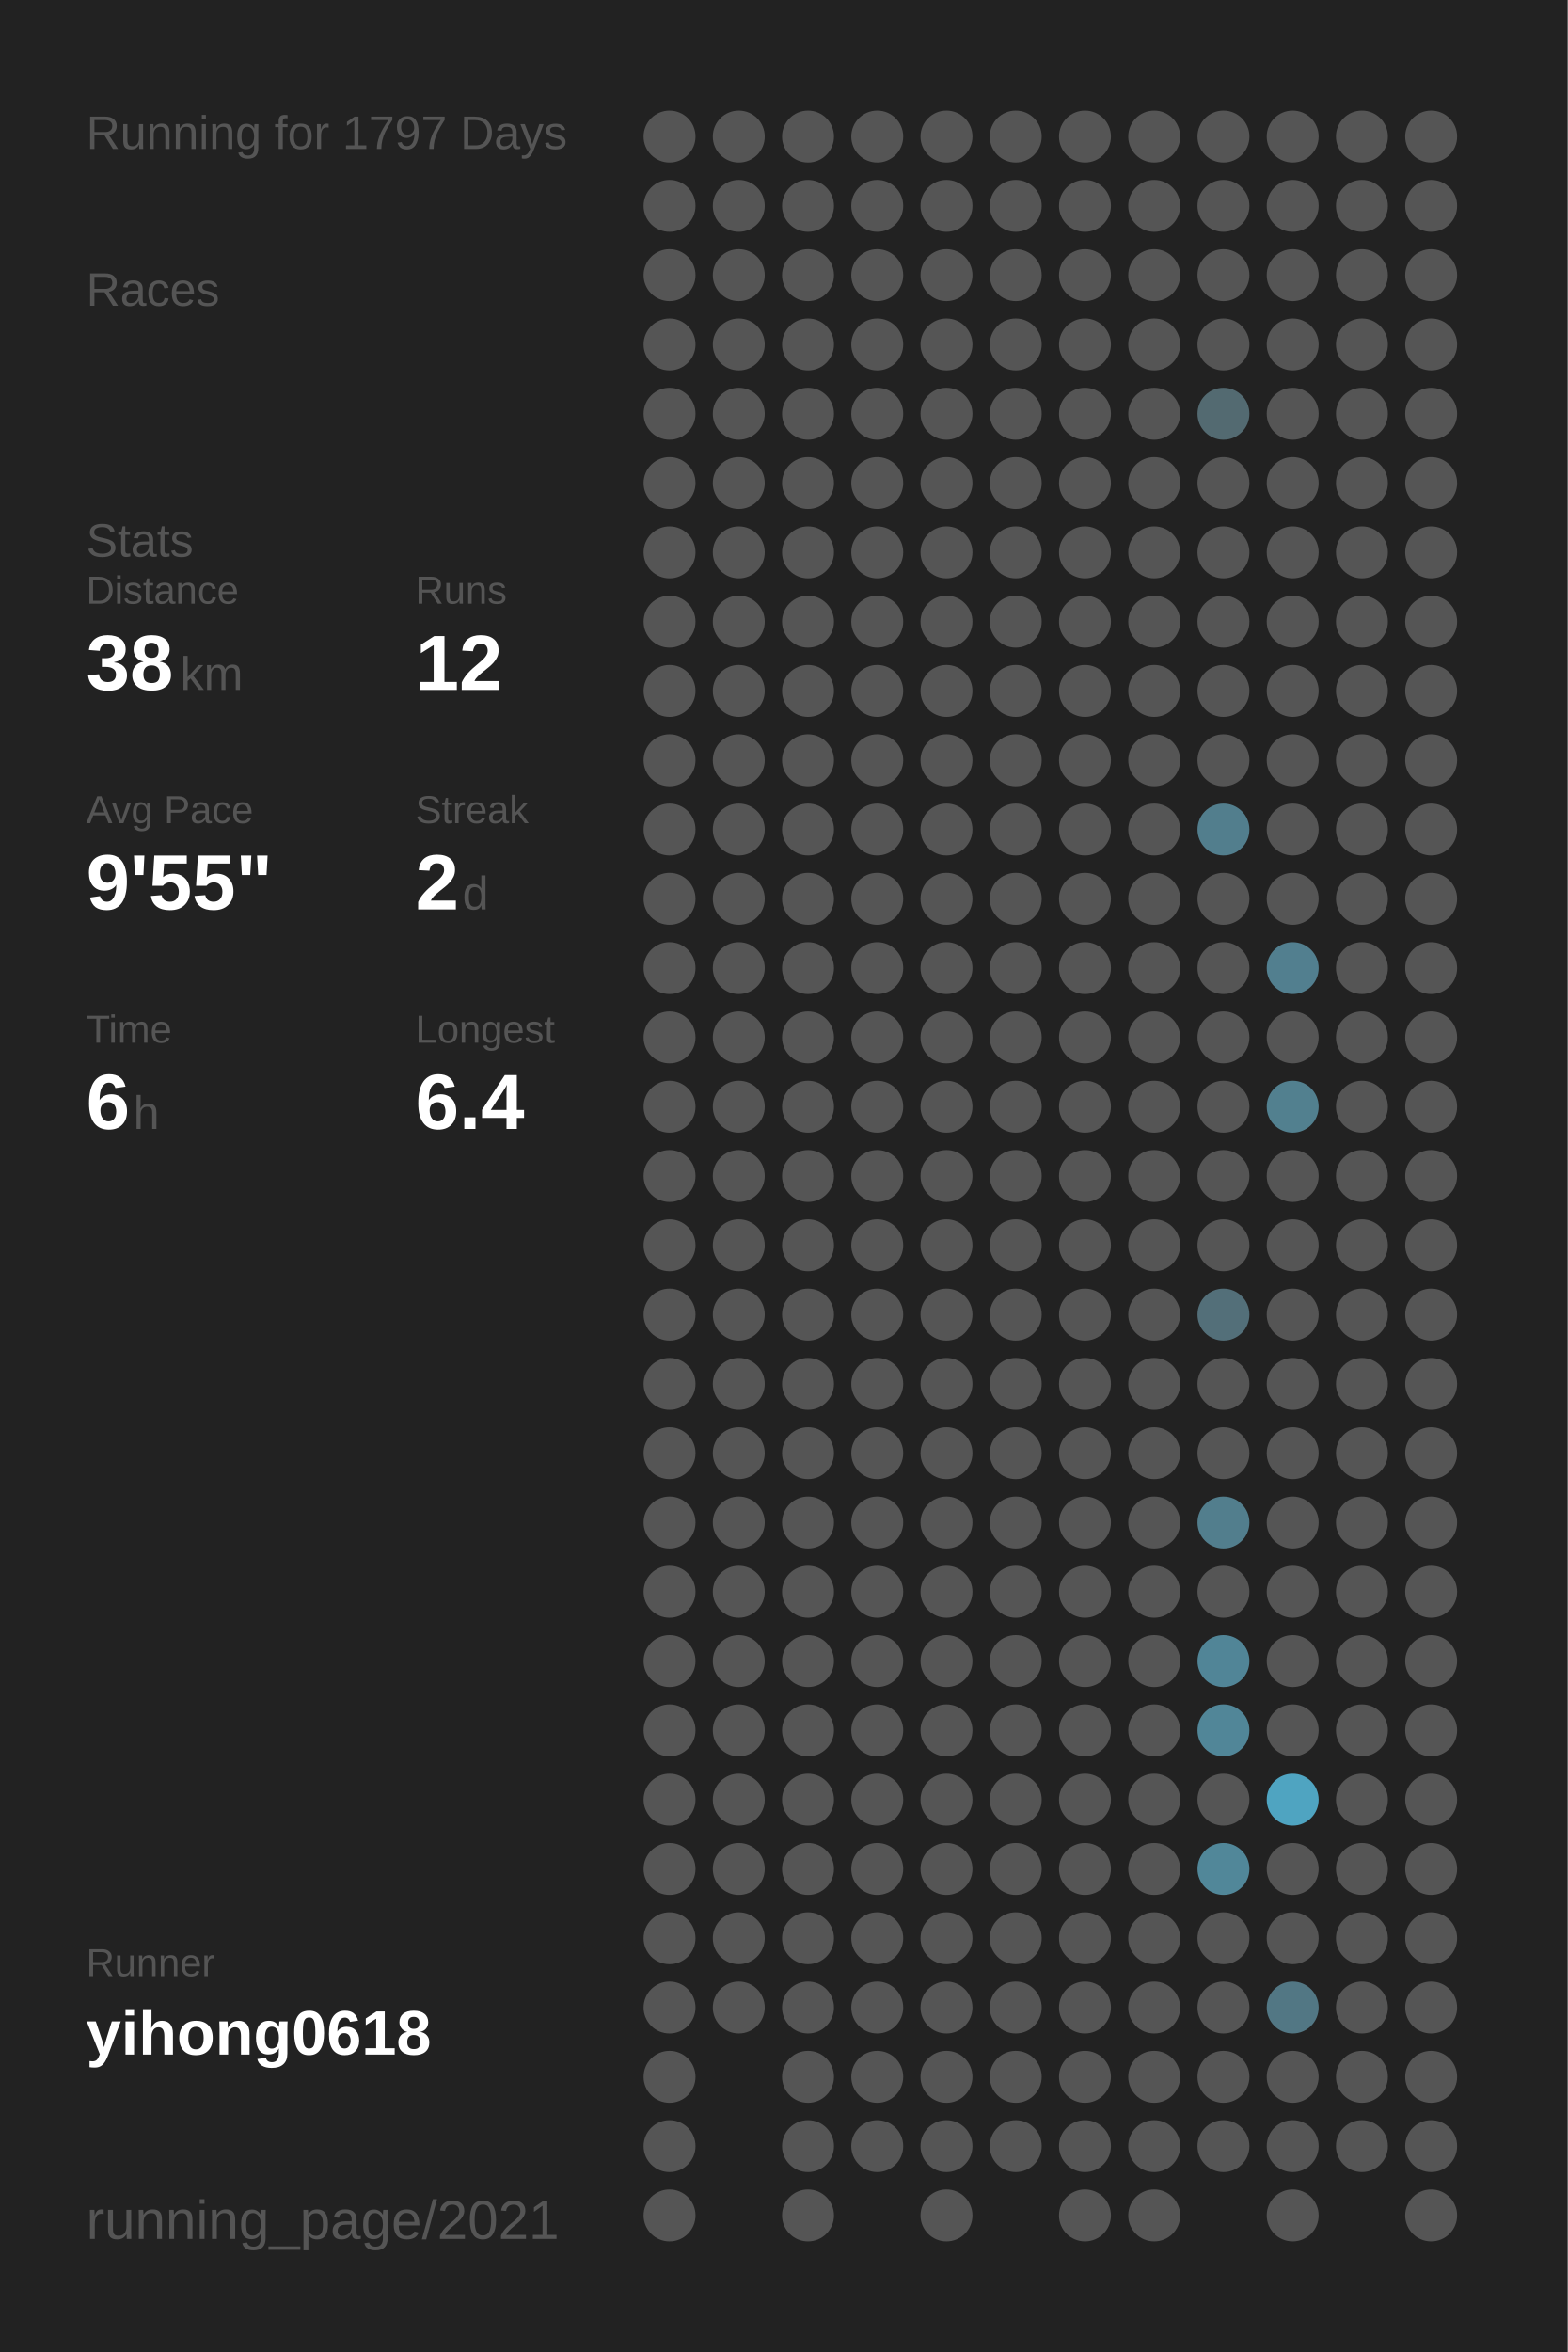
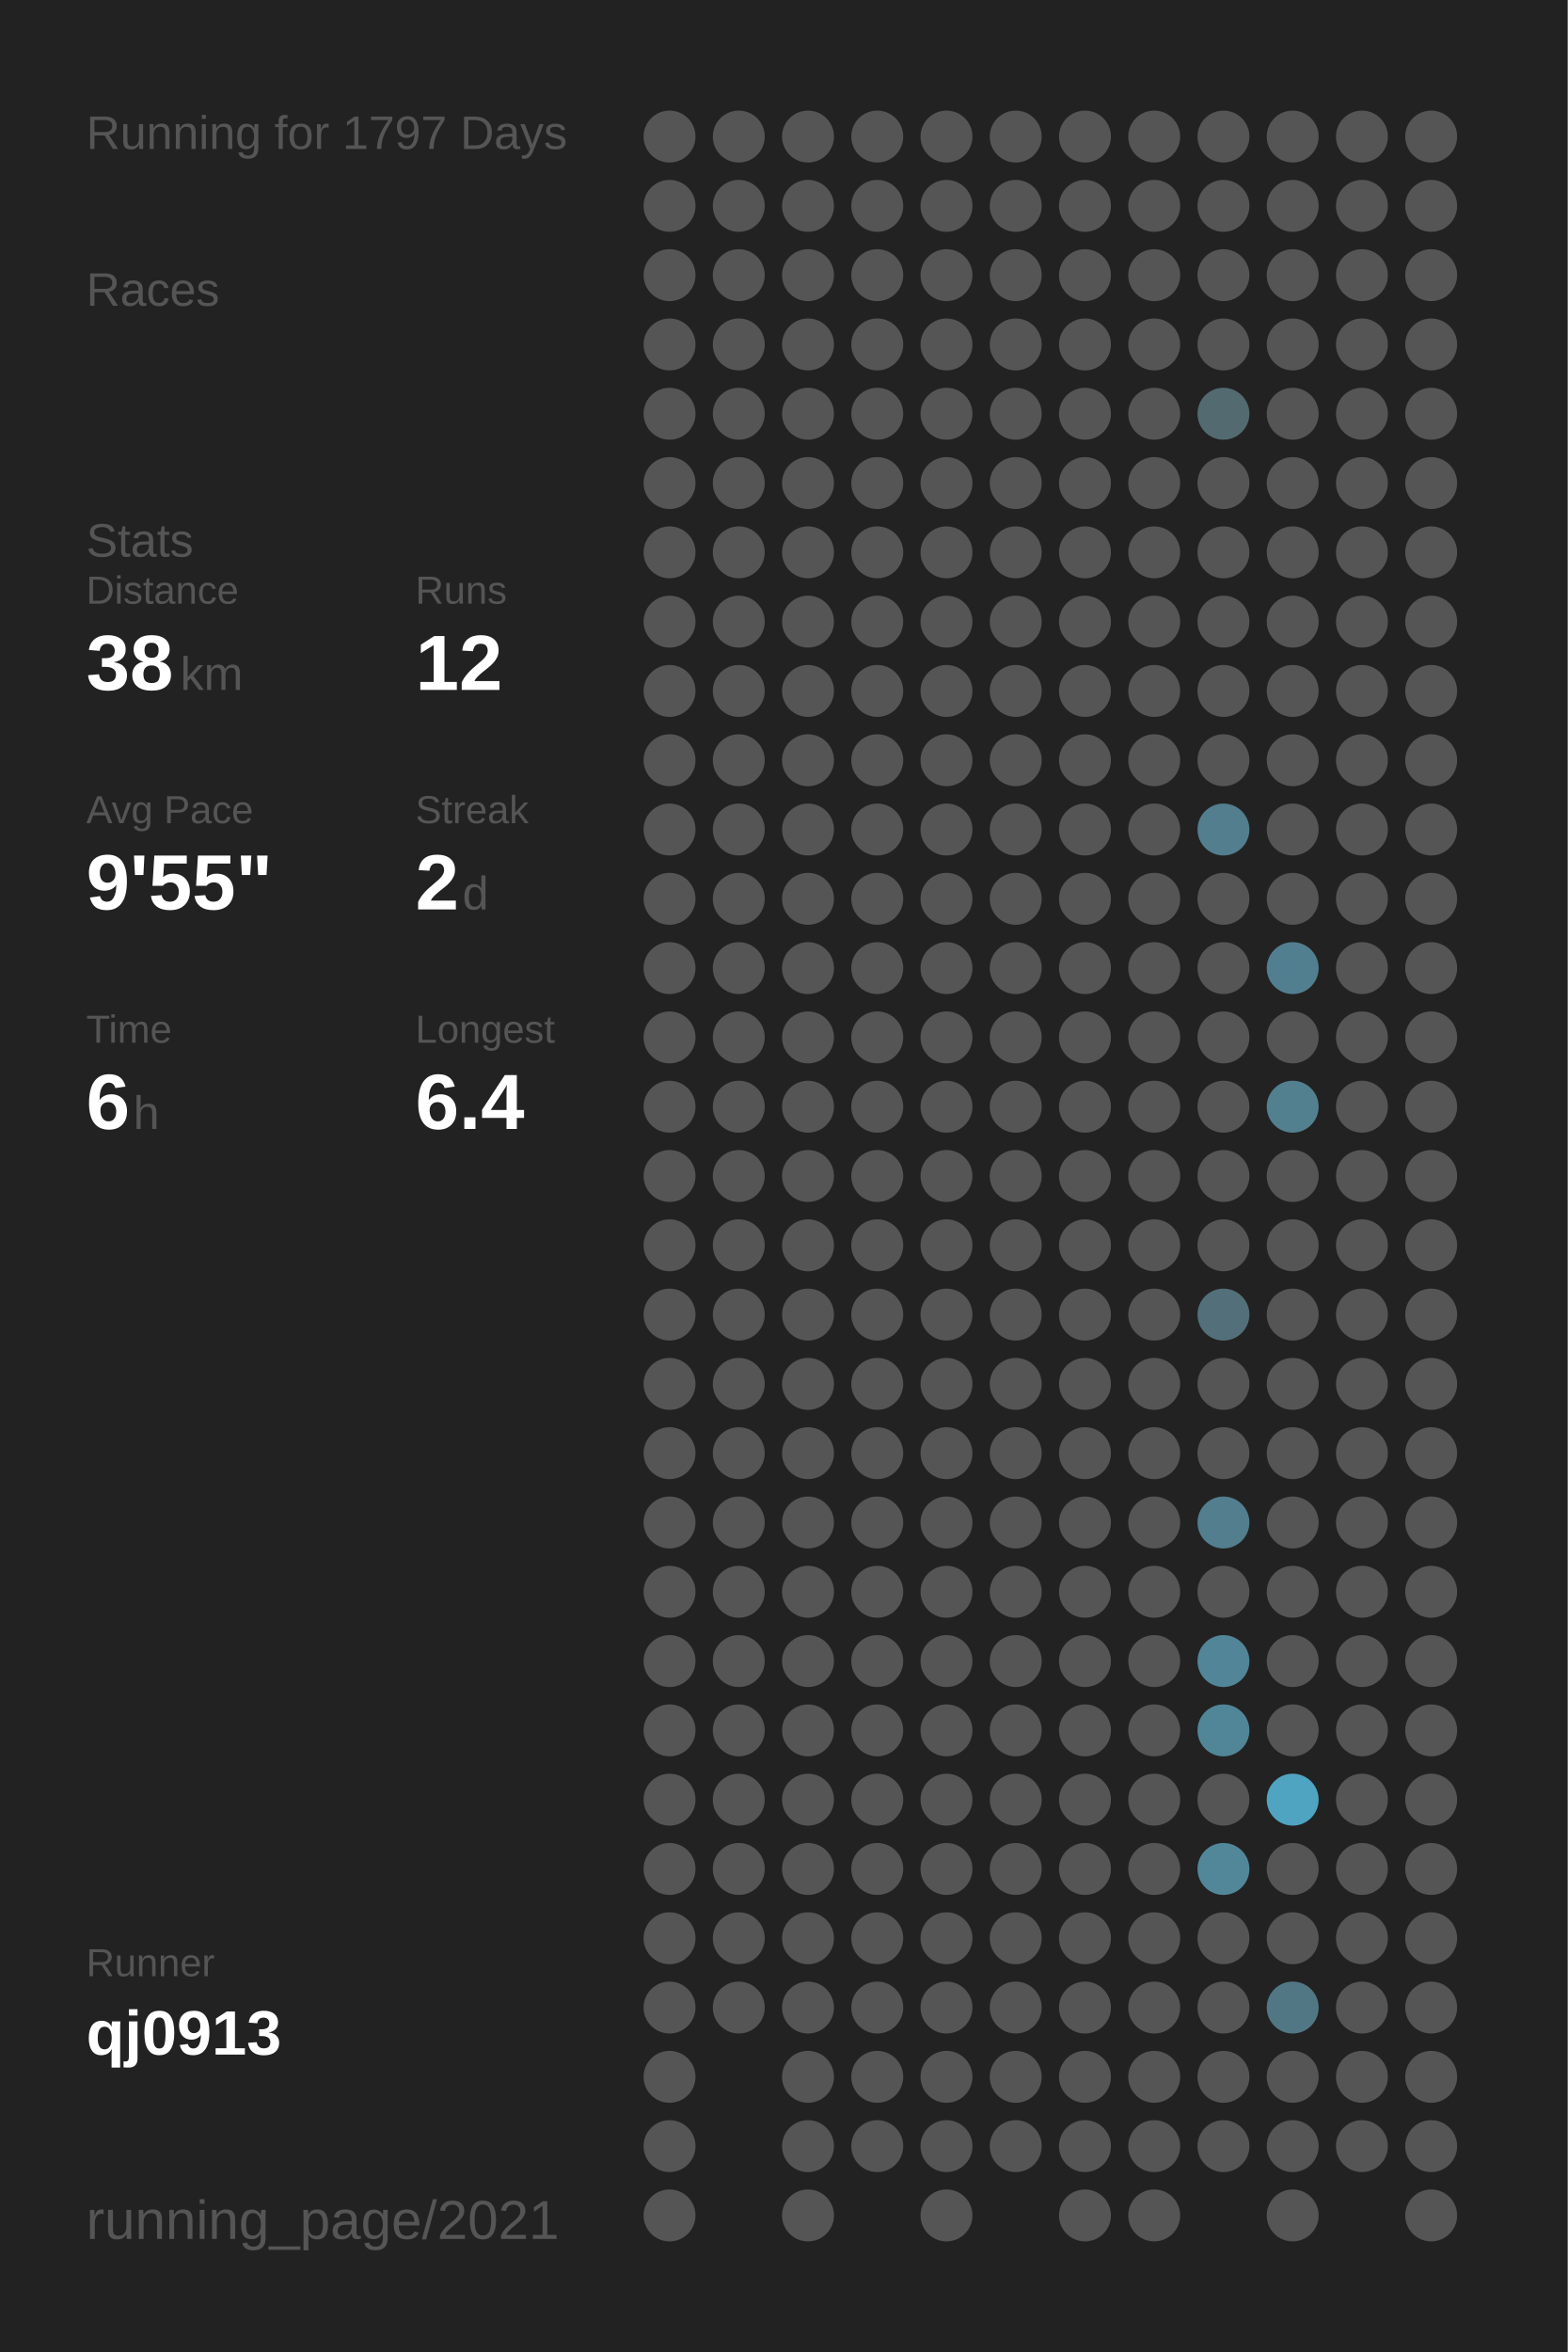
<svg xmlns="http://www.w3.org/2000/svg" baseProfile="full" height="300mm" version="1.1" viewBox="0,0,200,300" width="200mm">
  <defs />
  <rect fill="#222222" height="300" width="200" x="0" y="0" />
  <text fill="#555555" style="font-size:6px; font-family:Arial;" x="11" y="19">Running for 1797 Days</text>
  <text fill="#555555" style="font-size:6px; font-family:Arial;" x="11" y="39">Races</text>
  <text fill="#555555" style="font-size:6px; font-family:Arial;" x="11" y="71">Stats</text>
  <text fill="#555555" style="font-size:5px; font-family:Arial;" x="11" y="77">Distance</text>
  <text fill="#FFFFFF" style="font-size:10px; font-family:Arial; font-weight:bold;" x="11" y="88">38</text>
  <text fill="#555555" style="font-size:6px; font-family:Arial;" x="23" y="88">km</text>
  <text fill="#555555" style="font-size:5px; font-family:Arial;" x="53" y="77">Runs</text>
  <text fill="#FFFFFF" style="font-size:10px; font-family:Arial; font-weight:bold;" x="53" y="88">12</text>
  <text fill="#555555" style="font-size:5px; font-family:Arial;" x="11" y="105">Avg Pace</text>
  <text fill="#FFFFFF" style="font-size:10px; font-family:Arial; font-weight:bold;" x="11" y="116">9'55"</text>
  <text fill="#555555" style="font-size:5px; font-family:Arial;" x="53" y="105">Streak</text>
  <text fill="#FFFFFF" style="font-size:10px; font-family:Arial; font-weight:bold;" x="53" y="116">2</text>
  <text fill="#555555" style="font-size:6px; font-family:Arial;" x="59" y="116">d</text>
  <text fill="#555555" style="font-size:5px; font-family:Arial;" x="11" y="133">Time</text>
  <text fill="#FFFFFF" style="font-size:10px; font-family:Arial; font-weight:bold;" x="11" y="144">6</text>
  <text fill="#555555" style="font-size:6px; font-family:Arial;" x="17" y="144">h</text>
  <text fill="#555555" style="font-size:5px; font-family:Arial;" x="53" y="133">Longest</text>
  <text fill="#FFFFFF" style="font-size:10px; font-family:Arial; font-weight:bold;" x="53" y="144">6.4</text>
  <text fill="#555555" style="font-size:5px; font-family:Arial;" x="11" y="252.065">Runner</text>
-   <text fill="#FFFFFF" style="font-size:8px; font-family:Arial; font-weight:bold;" x="11" y="262.065">yihong0618</text>
+   <text fill="#FFFFFF" style="font-size:8px; font-family:Arial; font-weight:bold;" x="11" y="262.065">qj0913</text>
  <text fill="#555555" style="font-size:7px; font-family:Arial;" x="11" y="285.581">running_page/2021</text>
  <circle cx="85.417" cy="17.419" fill="#555555" r="3.312" />
  <circle cx="85.417" cy="26.258" fill="#555555" r="3.312" />
  <circle cx="85.417" cy="35.097" fill="#555555" r="3.312" />
  <circle cx="85.417" cy="43.935" fill="#555555" r="3.312" />
  <circle cx="85.417" cy="52.774" fill="#555555" r="3.312" />
  <circle cx="85.417" cy="61.613" fill="#555555" r="3.312" />
  <circle cx="85.417" cy="70.452" fill="#555555" r="3.312" />
  <circle cx="85.417" cy="79.29" fill="#555555" r="3.312" />
  <circle cx="85.417" cy="88.129" fill="#555555" r="3.312" />
  <circle cx="85.417" cy="96.968" fill="#555555" r="3.312" />
  <circle cx="85.417" cy="105.806" fill="#555555" r="3.312" />
  <circle cx="85.417" cy="114.645" fill="#555555" r="3.312" />
  <circle cx="85.417" cy="123.484" fill="#555555" r="3.312" />
  <circle cx="85.417" cy="132.323" fill="#555555" r="3.312" />
  <circle cx="85.417" cy="141.161" fill="#555555" r="3.312" />
  <circle cx="85.417" cy="150" fill="#555555" r="3.312" />
  <circle cx="85.417" cy="158.839" fill="#555555" r="3.312" />
  <circle cx="85.417" cy="167.677" fill="#555555" r="3.312" />
  <circle cx="85.417" cy="176.516" fill="#555555" r="3.312" />
  <circle cx="85.417" cy="185.355" fill="#555555" r="3.312" />
  <circle cx="85.417" cy="194.194" fill="#555555" r="3.312" />
  <circle cx="85.417" cy="203.032" fill="#555555" r="3.312" />
  <circle cx="85.417" cy="211.871" fill="#555555" r="3.312" />
  <circle cx="85.417" cy="220.71" fill="#555555" r="3.312" />
  <circle cx="85.417" cy="229.548" fill="#555555" r="3.312" />
  <circle cx="85.417" cy="238.387" fill="#555555" r="3.312" />
  <circle cx="85.417" cy="247.226" fill="#555555" r="3.312" />
  <circle cx="85.417" cy="256.065" fill="#555555" r="3.312" />
  <circle cx="85.417" cy="264.903" fill="#555555" r="3.312" />
  <circle cx="85.417" cy="273.742" fill="#555555" r="3.312" />
  <circle cx="85.417" cy="282.581" fill="#555555" r="3.312" />
  <circle cx="94.25" cy="17.419" fill="#555555" r="3.312" />
  <circle cx="94.25" cy="26.258" fill="#555555" r="3.312" />
  <circle cx="94.25" cy="35.097" fill="#555555" r="3.312" />
  <circle cx="94.25" cy="43.935" fill="#555555" r="3.312" />
  <circle cx="94.25" cy="52.774" fill="#555555" r="3.312" />
  <circle cx="94.25" cy="61.613" fill="#555555" r="3.312" />
  <circle cx="94.25" cy="70.452" fill="#555555" r="3.312" />
  <circle cx="94.25" cy="79.29" fill="#555555" r="3.312" />
  <circle cx="94.25" cy="88.129" fill="#555555" r="3.312" />
  <circle cx="94.25" cy="96.968" fill="#555555" r="3.312" />
  <circle cx="94.25" cy="105.806" fill="#555555" r="3.312" />
  <circle cx="94.25" cy="114.645" fill="#555555" r="3.312" />
  <circle cx="94.25" cy="123.484" fill="#555555" r="3.312" />
  <circle cx="94.25" cy="132.323" fill="#555555" r="3.312" />
  <circle cx="94.25" cy="141.161" fill="#555555" r="3.312" />
  <circle cx="94.25" cy="150" fill="#555555" r="3.312" />
  <circle cx="94.25" cy="158.839" fill="#555555" r="3.312" />
  <circle cx="94.25" cy="167.677" fill="#555555" r="3.312" />
  <circle cx="94.25" cy="176.516" fill="#555555" r="3.312" />
  <circle cx="94.25" cy="185.355" fill="#555555" r="3.312" />
  <circle cx="94.25" cy="194.194" fill="#555555" r="3.312" />
  <circle cx="94.25" cy="203.032" fill="#555555" r="3.312" />
  <circle cx="94.25" cy="211.871" fill="#555555" r="3.312" />
  <circle cx="94.25" cy="220.71" fill="#555555" r="3.312" />
  <circle cx="94.25" cy="229.548" fill="#555555" r="3.312" />
  <circle cx="94.25" cy="238.387" fill="#555555" r="3.312" />
  <circle cx="94.25" cy="247.226" fill="#555555" r="3.312" />
  <circle cx="94.25" cy="256.065" fill="#555555" r="3.312" />
  <circle cx="103.083" cy="17.419" fill="#555555" r="3.312" />
  <circle cx="103.083" cy="26.258" fill="#555555" r="3.312" />
  <circle cx="103.083" cy="35.097" fill="#555555" r="3.312" />
  <circle cx="103.083" cy="43.935" fill="#555555" r="3.312" />
  <circle cx="103.083" cy="52.774" fill="#555555" r="3.312" />
  <circle cx="103.083" cy="61.613" fill="#555555" r="3.312" />
  <circle cx="103.083" cy="70.452" fill="#555555" r="3.312" />
  <circle cx="103.083" cy="79.29" fill="#555555" r="3.312" />
  <circle cx="103.083" cy="88.129" fill="#555555" r="3.312" />
  <circle cx="103.083" cy="96.968" fill="#555555" r="3.312" />
  <circle cx="103.083" cy="105.806" fill="#555555" r="3.312" />
  <circle cx="103.083" cy="114.645" fill="#555555" r="3.312" />
  <circle cx="103.083" cy="123.484" fill="#555555" r="3.312" />
  <circle cx="103.083" cy="132.323" fill="#555555" r="3.312" />
  <circle cx="103.083" cy="141.161" fill="#555555" r="3.312" />
  <circle cx="103.083" cy="150" fill="#555555" r="3.312" />
  <circle cx="103.083" cy="158.839" fill="#555555" r="3.312" />
  <circle cx="103.083" cy="167.677" fill="#555555" r="3.312" />
  <circle cx="103.083" cy="176.516" fill="#555555" r="3.312" />
  <circle cx="103.083" cy="185.355" fill="#555555" r="3.312" />
  <circle cx="103.083" cy="194.194" fill="#555555" r="3.312" />
  <circle cx="103.083" cy="203.032" fill="#555555" r="3.312" />
  <circle cx="103.083" cy="211.871" fill="#555555" r="3.312" />
  <circle cx="103.083" cy="220.71" fill="#555555" r="3.312" />
  <circle cx="103.083" cy="229.548" fill="#555555" r="3.312" />
  <circle cx="103.083" cy="238.387" fill="#555555" r="3.312" />
  <circle cx="103.083" cy="247.226" fill="#555555" r="3.312" />
  <circle cx="103.083" cy="256.065" fill="#555555" r="3.312" />
  <circle cx="103.083" cy="264.903" fill="#555555" r="3.312" />
  <circle cx="103.083" cy="273.742" fill="#555555" r="3.312" />
  <circle cx="103.083" cy="282.581" fill="#555555" r="3.312" />
  <circle cx="111.917" cy="17.419" fill="#555555" r="3.312" />
  <circle cx="111.917" cy="26.258" fill="#555555" r="3.312" />
  <circle cx="111.917" cy="35.097" fill="#555555" r="3.312" />
  <circle cx="111.917" cy="43.935" fill="#555555" r="3.312" />
  <circle cx="111.917" cy="52.774" fill="#555555" r="3.312" />
  <circle cx="111.917" cy="61.613" fill="#555555" r="3.312" />
  <circle cx="111.917" cy="70.452" fill="#555555" r="3.312" />
  <circle cx="111.917" cy="79.29" fill="#555555" r="3.312" />
  <circle cx="111.917" cy="88.129" fill="#555555" r="3.312" />
  <circle cx="111.917" cy="96.968" fill="#555555" r="3.312" />
  <circle cx="111.917" cy="105.806" fill="#555555" r="3.312" />
  <circle cx="111.917" cy="114.645" fill="#555555" r="3.312" />
  <circle cx="111.917" cy="123.484" fill="#555555" r="3.312" />
  <circle cx="111.917" cy="132.323" fill="#555555" r="3.312" />
  <circle cx="111.917" cy="141.161" fill="#555555" r="3.312" />
  <circle cx="111.917" cy="150" fill="#555555" r="3.312" />
  <circle cx="111.917" cy="158.839" fill="#555555" r="3.312" />
  <circle cx="111.917" cy="167.677" fill="#555555" r="3.312" />
  <circle cx="111.917" cy="176.516" fill="#555555" r="3.312" />
  <circle cx="111.917" cy="185.355" fill="#555555" r="3.312" />
  <circle cx="111.917" cy="194.194" fill="#555555" r="3.312" />
  <circle cx="111.917" cy="203.032" fill="#555555" r="3.312" />
  <circle cx="111.917" cy="211.871" fill="#555555" r="3.312" />
  <circle cx="111.917" cy="220.71" fill="#555555" r="3.312" />
  <circle cx="111.917" cy="229.548" fill="#555555" r="3.312" />
  <circle cx="111.917" cy="238.387" fill="#555555" r="3.312" />
  <circle cx="111.917" cy="247.226" fill="#555555" r="3.312" />
  <circle cx="111.917" cy="256.065" fill="#555555" r="3.312" />
  <circle cx="111.917" cy="264.903" fill="#555555" r="3.312" />
  <circle cx="111.917" cy="273.742" fill="#555555" r="3.312" />
  <circle cx="120.75" cy="17.419" fill="#555555" r="3.312" />
  <circle cx="120.75" cy="26.258" fill="#555555" r="3.312" />
  <circle cx="120.75" cy="35.097" fill="#555555" r="3.312" />
  <circle cx="120.75" cy="43.935" fill="#555555" r="3.312" />
  <circle cx="120.75" cy="52.774" fill="#555555" r="3.312" />
  <circle cx="120.75" cy="61.613" fill="#555555" r="3.312" />
  <circle cx="120.75" cy="70.452" fill="#555555" r="3.312" />
  <circle cx="120.75" cy="79.29" fill="#555555" r="3.312" />
  <circle cx="120.75" cy="88.129" fill="#555555" r="3.312" />
  <circle cx="120.75" cy="96.968" fill="#555555" r="3.312" />
  <circle cx="120.75" cy="105.806" fill="#555555" r="3.312" />
  <circle cx="120.75" cy="114.645" fill="#555555" r="3.312" />
  <circle cx="120.75" cy="123.484" fill="#555555" r="3.312" />
  <circle cx="120.75" cy="132.323" fill="#555555" r="3.312" />
  <circle cx="120.75" cy="141.161" fill="#555555" r="3.312" />
  <circle cx="120.75" cy="150" fill="#555555" r="3.312" />
  <circle cx="120.75" cy="158.839" fill="#555555" r="3.312" />
  <circle cx="120.75" cy="167.677" fill="#555555" r="3.312" />
  <circle cx="120.75" cy="176.516" fill="#555555" r="3.312" />
  <circle cx="120.75" cy="185.355" fill="#555555" r="3.312" />
  <circle cx="120.75" cy="194.194" fill="#555555" r="3.312" />
  <circle cx="120.75" cy="203.032" fill="#555555" r="3.312" />
  <circle cx="120.75" cy="211.871" fill="#555555" r="3.312" />
  <circle cx="120.75" cy="220.71" fill="#555555" r="3.312" />
  <circle cx="120.75" cy="229.548" fill="#555555" r="3.312" />
  <circle cx="120.75" cy="238.387" fill="#555555" r="3.312" />
  <circle cx="120.75" cy="247.226" fill="#555555" r="3.312" />
  <circle cx="120.75" cy="256.065" fill="#555555" r="3.312" />
  <circle cx="120.75" cy="264.903" fill="#555555" r="3.312" />
  <circle cx="120.75" cy="273.742" fill="#555555" r="3.312" />
  <circle cx="120.75" cy="282.581" fill="#555555" r="3.312" />
  <circle cx="129.583" cy="17.419" fill="#555555" r="3.312" />
  <circle cx="129.583" cy="26.258" fill="#555555" r="3.312" />
  <circle cx="129.583" cy="35.097" fill="#555555" r="3.312" />
  <circle cx="129.583" cy="43.935" fill="#555555" r="3.312" />
  <circle cx="129.583" cy="52.774" fill="#555555" r="3.312" />
  <circle cx="129.583" cy="61.613" fill="#555555" r="3.312" />
  <circle cx="129.583" cy="70.452" fill="#555555" r="3.312" />
  <circle cx="129.583" cy="79.29" fill="#555555" r="3.312" />
  <circle cx="129.583" cy="88.129" fill="#555555" r="3.312" />
  <circle cx="129.583" cy="96.968" fill="#555555" r="3.312" />
  <circle cx="129.583" cy="105.806" fill="#555555" r="3.312" />
  <circle cx="129.583" cy="114.645" fill="#555555" r="3.312" />
  <circle cx="129.583" cy="123.484" fill="#555555" r="3.312" />
  <circle cx="129.583" cy="132.323" fill="#555555" r="3.312" />
  <circle cx="129.583" cy="141.161" fill="#555555" r="3.312" />
  <circle cx="129.583" cy="150" fill="#555555" r="3.312" />
  <circle cx="129.583" cy="158.839" fill="#555555" r="3.312" />
  <circle cx="129.583" cy="167.677" fill="#555555" r="3.312" />
  <circle cx="129.583" cy="176.516" fill="#555555" r="3.312" />
  <circle cx="129.583" cy="185.355" fill="#555555" r="3.312" />
  <circle cx="129.583" cy="194.194" fill="#555555" r="3.312" />
  <circle cx="129.583" cy="203.032" fill="#555555" r="3.312" />
  <circle cx="129.583" cy="211.871" fill="#555555" r="3.312" />
  <circle cx="129.583" cy="220.71" fill="#555555" r="3.312" />
  <circle cx="129.583" cy="229.548" fill="#555555" r="3.312" />
  <circle cx="129.583" cy="238.387" fill="#555555" r="3.312" />
  <circle cx="129.583" cy="247.226" fill="#555555" r="3.312" />
  <circle cx="129.583" cy="256.065" fill="#555555" r="3.312" />
  <circle cx="129.583" cy="264.903" fill="#555555" r="3.312" />
  <circle cx="129.583" cy="273.742" fill="#555555" r="3.312" />
  <circle cx="138.417" cy="17.419" fill="#555555" r="3.312" />
  <circle cx="138.417" cy="26.258" fill="#555555" r="3.312" />
  <circle cx="138.417" cy="35.097" fill="#555555" r="3.312" />
  <circle cx="138.417" cy="43.935" fill="#555555" r="3.312" />
  <circle cx="138.417" cy="52.774" fill="#555555" r="3.312" />
  <circle cx="138.417" cy="61.613" fill="#555555" r="3.312" />
  <circle cx="138.417" cy="70.452" fill="#555555" r="3.312" />
  <circle cx="138.417" cy="79.29" fill="#555555" r="3.312" />
  <circle cx="138.417" cy="88.129" fill="#555555" r="3.312" />
  <circle cx="138.417" cy="96.968" fill="#555555" r="3.312" />
  <circle cx="138.417" cy="105.806" fill="#555555" r="3.312" />
  <circle cx="138.417" cy="114.645" fill="#555555" r="3.312" />
  <circle cx="138.417" cy="123.484" fill="#555555" r="3.312" />
  <circle cx="138.417" cy="132.323" fill="#555555" r="3.312" />
  <circle cx="138.417" cy="141.161" fill="#555555" r="3.312" />
  <circle cx="138.417" cy="150" fill="#555555" r="3.312" />
  <circle cx="138.417" cy="158.839" fill="#555555" r="3.312" />
  <circle cx="138.417" cy="167.677" fill="#555555" r="3.312" />
  <circle cx="138.417" cy="176.516" fill="#555555" r="3.312" />
  <circle cx="138.417" cy="185.355" fill="#555555" r="3.312" />
  <circle cx="138.417" cy="194.194" fill="#555555" r="3.312" />
  <circle cx="138.417" cy="203.032" fill="#555555" r="3.312" />
  <circle cx="138.417" cy="211.871" fill="#555555" r="3.312" />
  <circle cx="138.417" cy="220.71" fill="#555555" r="3.312" />
  <circle cx="138.417" cy="229.548" fill="#555555" r="3.312" />
  <circle cx="138.417" cy="238.387" fill="#555555" r="3.312" />
  <circle cx="138.417" cy="247.226" fill="#555555" r="3.312" />
  <circle cx="138.417" cy="256.065" fill="#555555" r="3.312" />
  <circle cx="138.417" cy="264.903" fill="#555555" r="3.312" />
  <circle cx="138.417" cy="273.742" fill="#555555" r="3.312" />
  <circle cx="138.417" cy="282.581" fill="#555555" r="3.312" />
  <circle cx="147.25" cy="17.419" fill="#555555" r="3.312" />
  <circle cx="147.25" cy="26.258" fill="#555555" r="3.312" />
  <circle cx="147.25" cy="35.097" fill="#555555" r="3.312" />
  <circle cx="147.25" cy="43.935" fill="#555555" r="3.312" />
  <circle cx="147.25" cy="52.774" fill="#555555" r="3.312" />
  <circle cx="147.25" cy="61.613" fill="#555555" r="3.312" />
  <circle cx="147.25" cy="70.452" fill="#555555" r="3.312" />
  <circle cx="147.25" cy="79.29" fill="#555555" r="3.312" />
  <circle cx="147.25" cy="88.129" fill="#555555" r="3.312" />
  <circle cx="147.25" cy="96.968" fill="#555555" r="3.312" />
  <circle cx="147.25" cy="105.806" fill="#555555" r="3.312" />
  <circle cx="147.25" cy="114.645" fill="#555555" r="3.312" />
  <circle cx="147.25" cy="123.484" fill="#555555" r="3.312" />
  <circle cx="147.25" cy="132.323" fill="#555555" r="3.312" />
  <circle cx="147.25" cy="141.161" fill="#555555" r="3.312" />
  <circle cx="147.25" cy="150" fill="#555555" r="3.312" />
  <circle cx="147.25" cy="158.839" fill="#555555" r="3.312" />
  <circle cx="147.25" cy="167.677" fill="#555555" r="3.312" />
  <circle cx="147.25" cy="176.516" fill="#555555" r="3.312" />
  <circle cx="147.25" cy="185.355" fill="#555555" r="3.312" />
  <circle cx="147.25" cy="194.194" fill="#555555" r="3.312" />
  <circle cx="147.25" cy="203.032" fill="#555555" r="3.312" />
  <circle cx="147.25" cy="211.871" fill="#555555" r="3.312" />
  <circle cx="147.25" cy="220.71" fill="#555555" r="3.312" />
  <circle cx="147.25" cy="229.548" fill="#555555" r="3.312" />
  <circle cx="147.25" cy="238.387" fill="#555555" r="3.312" />
  <circle cx="147.25" cy="247.226" fill="#555555" r="3.312" />
  <circle cx="147.25" cy="256.065" fill="#555555" r="3.312" />
  <circle cx="147.25" cy="264.903" fill="#555555" r="3.312" />
  <circle cx="147.25" cy="273.742" fill="#555555" r="3.312" />
  <circle cx="147.25" cy="282.581" fill="#555555" r="3.312" />
  <circle cx="156.083" cy="17.419" fill="#555555" r="3.312" />
  <circle cx="156.083" cy="26.258" fill="#555555" r="3.312" />
  <circle cx="156.083" cy="35.097" fill="#555555" r="3.312" />
  <circle cx="156.083" cy="43.935" fill="#555555" r="3.312" />
  <circle cx="156.083" cy="52.774" fill="#536a71" r="3.312" />
  <circle cx="156.083" cy="61.613" fill="#555555" r="3.312" />
  <circle cx="156.083" cy="70.452" fill="#555555" r="3.312" />
  <circle cx="156.083" cy="79.29" fill="#555555" r="3.312" />
  <circle cx="156.083" cy="88.129" fill="#555555" r="3.312" />
  <circle cx="156.083" cy="96.968" fill="#555555" r="3.312" />
  <circle cx="156.083" cy="105.806" fill="#527e8d" r="3.312" />
  <circle cx="156.083" cy="114.645" fill="#555555" r="3.312" />
  <circle cx="156.083" cy="123.484" fill="#555555" r="3.312" />
  <circle cx="156.083" cy="132.323" fill="#555555" r="3.312" />
  <circle cx="156.083" cy="141.161" fill="#555555" r="3.312" />
  <circle cx="156.083" cy="150" fill="#555555" r="3.312" />
  <circle cx="156.083" cy="158.839" fill="#555555" r="3.312" />
  <circle cx="156.083" cy="167.677" fill="#536f79" r="3.312" />
  <circle cx="156.083" cy="176.516" fill="#555555" r="3.312" />
  <circle cx="156.083" cy="185.355" fill="#555555" r="3.312" />
  <circle cx="156.083" cy="194.194" fill="#527e8d" r="3.312" />
  <circle cx="156.083" cy="203.032" fill="#555555" r="3.312" />
  <circle cx="156.083" cy="211.871" fill="#518597" r="3.312" />
  <circle cx="156.083" cy="220.71" fill="#518698" r="3.312" />
  <circle cx="156.083" cy="229.548" fill="#555555" r="3.312" />
  <circle cx="156.083" cy="238.387" fill="#518799" r="3.312" />
  <circle cx="156.083" cy="247.226" fill="#555555" r="3.312" />
  <circle cx="156.083" cy="256.065" fill="#555555" r="3.312" />
  <circle cx="156.083" cy="264.903" fill="#555555" r="3.312" />
  <circle cx="156.083" cy="273.742" fill="#555555" r="3.312" />
  <circle cx="164.917" cy="17.419" fill="#555555" r="3.312" />
  <circle cx="164.917" cy="26.258" fill="#555555" r="3.312" />
  <circle cx="164.917" cy="35.097" fill="#555555" r="3.312" />
  <circle cx="164.917" cy="43.935" fill="#555555" r="3.312" />
  <circle cx="164.917" cy="52.774" fill="#555555" r="3.312" />
  <circle cx="164.917" cy="61.613" fill="#555555" r="3.312" />
  <circle cx="164.917" cy="70.452" fill="#555555" r="3.312" />
  <circle cx="164.917" cy="79.29" fill="#555555" r="3.312" />
  <circle cx="164.917" cy="88.129" fill="#555555" r="3.312" />
  <circle cx="164.917" cy="96.968" fill="#555555" r="3.312" />
  <circle cx="164.917" cy="105.806" fill="#555555" r="3.312" />
  <circle cx="164.917" cy="114.645" fill="#555555" r="3.312" />
  <circle cx="164.917" cy="123.484" fill="#527f8f" r="3.312" />
  <circle cx="164.917" cy="132.323" fill="#555555" r="3.312" />
  <circle cx="164.917" cy="141.161" fill="#52808f" r="3.312" />
  <circle cx="164.917" cy="150" fill="#555555" r="3.312" />
  <circle cx="164.917" cy="158.839" fill="#555555" r="3.312" />
  <circle cx="164.917" cy="167.677" fill="#555555" r="3.312" />
  <circle cx="164.917" cy="176.516" fill="#555555" r="3.312" />
  <circle cx="164.917" cy="185.355" fill="#555555" r="3.312" />
  <circle cx="164.917" cy="194.194" fill="#555555" r="3.312" />
  <circle cx="164.917" cy="203.032" fill="#555555" r="3.312" />
  <circle cx="164.917" cy="211.871" fill="#555555" r="3.312" />
  <circle cx="164.917" cy="220.71" fill="#555555" r="3.312" />
  <circle cx="164.917" cy="229.548" fill="#4fa4c1" r="3.312" />
  <circle cx="164.917" cy="238.387" fill="#555555" r="3.312" />
  <circle cx="164.917" cy="247.226" fill="#555555" r="3.312" />
  <circle cx="164.917" cy="256.065" fill="#527784" r="3.312" />
  <circle cx="164.917" cy="264.903" fill="#555555" r="3.312" />
  <circle cx="164.917" cy="273.742" fill="#555555" r="3.312" />
  <circle cx="164.917" cy="282.581" fill="#555555" r="3.312" />
  <circle cx="173.75" cy="17.419" fill="#555555" r="3.312" />
  <circle cx="173.75" cy="26.258" fill="#555555" r="3.312" />
  <circle cx="173.75" cy="35.097" fill="#555555" r="3.312" />
  <circle cx="173.75" cy="43.935" fill="#555555" r="3.312" />
  <circle cx="173.75" cy="52.774" fill="#555555" r="3.312" />
  <circle cx="173.75" cy="61.613" fill="#555555" r="3.312" />
  <circle cx="173.75" cy="70.452" fill="#555555" r="3.312" />
  <circle cx="173.75" cy="79.29" fill="#555555" r="3.312" />
  <circle cx="173.75" cy="88.129" fill="#555555" r="3.312" />
  <circle cx="173.75" cy="96.968" fill="#555555" r="3.312" />
  <circle cx="173.75" cy="105.806" fill="#555555" r="3.312" />
  <circle cx="173.75" cy="114.645" fill="#555555" r="3.312" />
  <circle cx="173.75" cy="123.484" fill="#555555" r="3.312" />
  <circle cx="173.75" cy="132.323" fill="#555555" r="3.312" />
  <circle cx="173.75" cy="141.161" fill="#555555" r="3.312" />
  <circle cx="173.75" cy="150" fill="#555555" r="3.312" />
  <circle cx="173.75" cy="158.839" fill="#555555" r="3.312" />
  <circle cx="173.75" cy="167.677" fill="#555555" r="3.312" />
  <circle cx="173.75" cy="176.516" fill="#555555" r="3.312" />
  <circle cx="173.75" cy="185.355" fill="#555555" r="3.312" />
  <circle cx="173.75" cy="194.194" fill="#555555" r="3.312" />
  <circle cx="173.75" cy="203.032" fill="#555555" r="3.312" />
  <circle cx="173.75" cy="211.871" fill="#555555" r="3.312" />
  <circle cx="173.75" cy="220.71" fill="#555555" r="3.312" />
  <circle cx="173.75" cy="229.548" fill="#555555" r="3.312" />
  <circle cx="173.75" cy="238.387" fill="#555555" r="3.312" />
  <circle cx="173.75" cy="247.226" fill="#555555" r="3.312" />
  <circle cx="173.75" cy="256.065" fill="#555555" r="3.312" />
  <circle cx="173.75" cy="264.903" fill="#555555" r="3.312" />
  <circle cx="173.75" cy="273.742" fill="#555555" r="3.312" />
  <circle cx="182.583" cy="17.419" fill="#555555" r="3.312" />
  <circle cx="182.583" cy="26.258" fill="#555555" r="3.312" />
  <circle cx="182.583" cy="35.097" fill="#555555" r="3.312" />
  <circle cx="182.583" cy="43.935" fill="#555555" r="3.312" />
  <circle cx="182.583" cy="52.774" fill="#555555" r="3.312" />
  <circle cx="182.583" cy="61.613" fill="#555555" r="3.312" />
  <circle cx="182.583" cy="70.452" fill="#555555" r="3.312" />
  <circle cx="182.583" cy="79.29" fill="#555555" r="3.312" />
  <circle cx="182.583" cy="88.129" fill="#555555" r="3.312" />
  <circle cx="182.583" cy="96.968" fill="#555555" r="3.312" />
  <circle cx="182.583" cy="105.806" fill="#555555" r="3.312" />
  <circle cx="182.583" cy="114.645" fill="#555555" r="3.312" />
  <circle cx="182.583" cy="123.484" fill="#555555" r="3.312" />
  <circle cx="182.583" cy="132.323" fill="#555555" r="3.312" />
  <circle cx="182.583" cy="141.161" fill="#555555" r="3.312" />
  <circle cx="182.583" cy="150" fill="#555555" r="3.312" />
  <circle cx="182.583" cy="158.839" fill="#555555" r="3.312" />
  <circle cx="182.583" cy="167.677" fill="#555555" r="3.312" />
  <circle cx="182.583" cy="176.516" fill="#555555" r="3.312" />
  <circle cx="182.583" cy="185.355" fill="#555555" r="3.312" />
  <circle cx="182.583" cy="194.194" fill="#555555" r="3.312" />
  <circle cx="182.583" cy="203.032" fill="#555555" r="3.312" />
  <circle cx="182.583" cy="211.871" fill="#555555" r="3.312" />
  <circle cx="182.583" cy="220.71" fill="#555555" r="3.312" />
  <circle cx="182.583" cy="229.548" fill="#555555" r="3.312" />
  <circle cx="182.583" cy="238.387" fill="#555555" r="3.312" />
  <circle cx="182.583" cy="247.226" fill="#555555" r="3.312" />
  <circle cx="182.583" cy="256.065" fill="#555555" r="3.312" />
  <circle cx="182.583" cy="264.903" fill="#555555" r="3.312" />
  <circle cx="182.583" cy="273.742" fill="#555555" r="3.312" />
  <circle cx="182.583" cy="282.581" fill="#555555" r="3.312" />
</svg>
